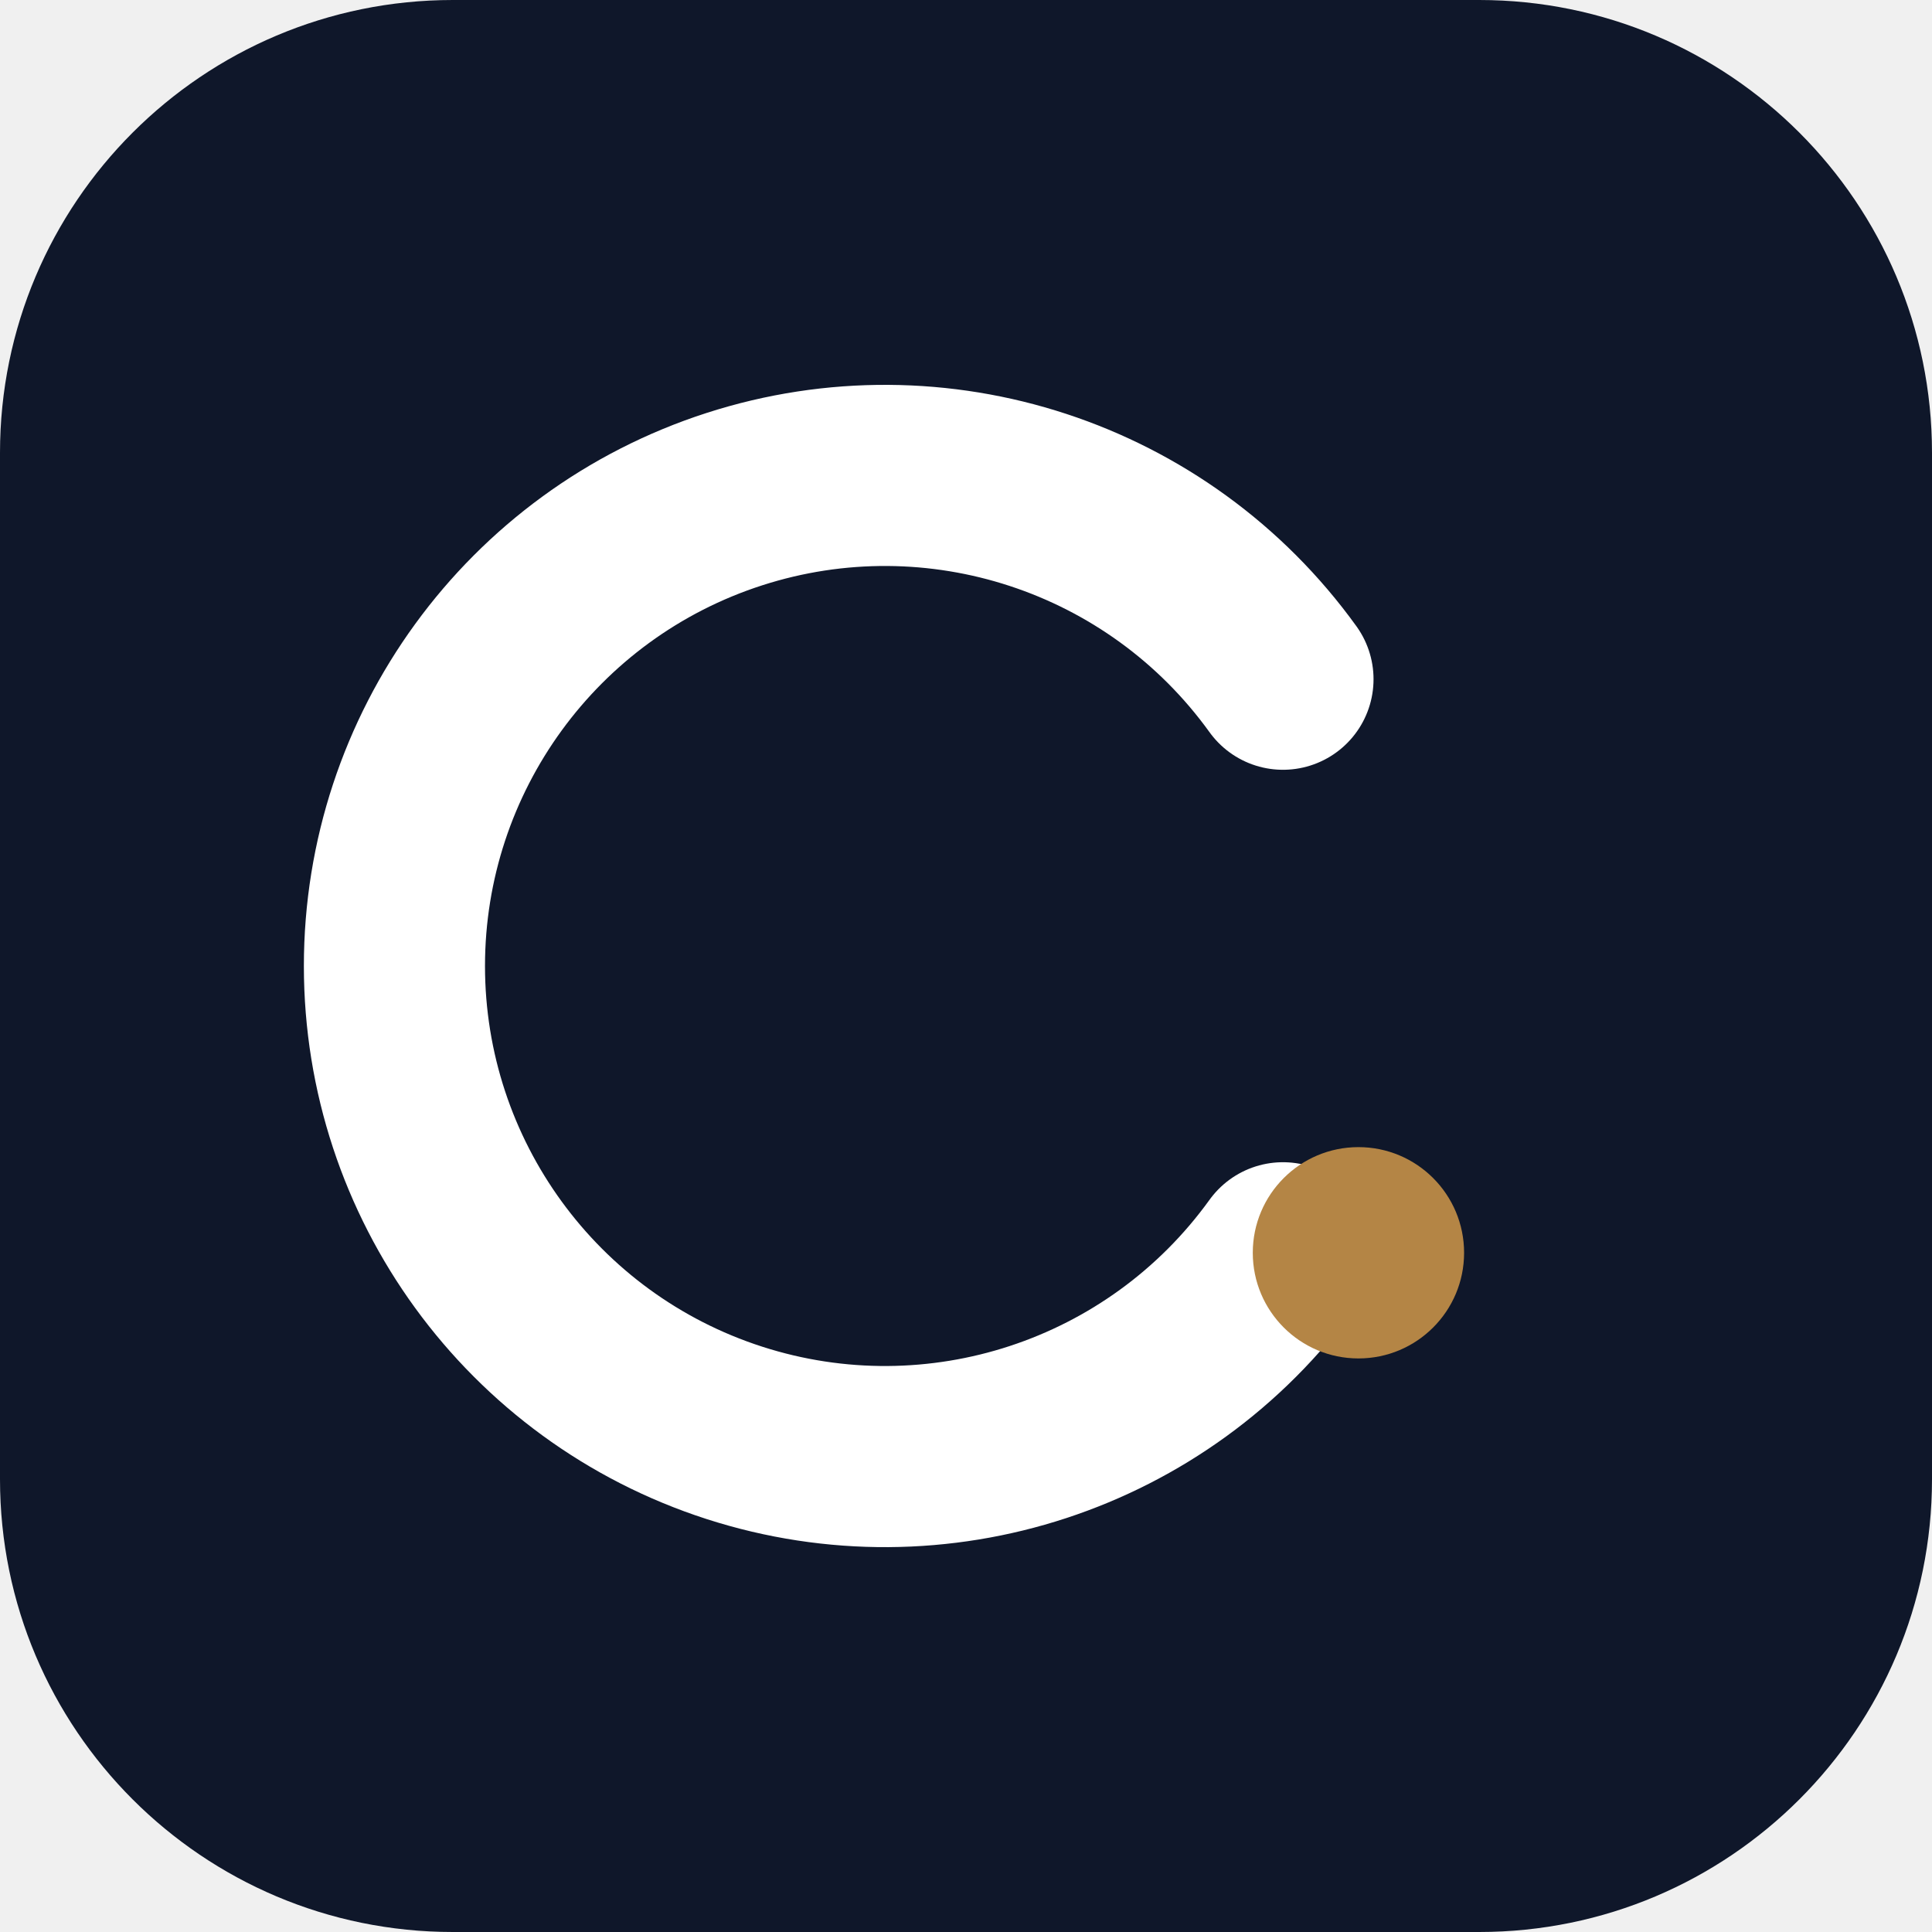
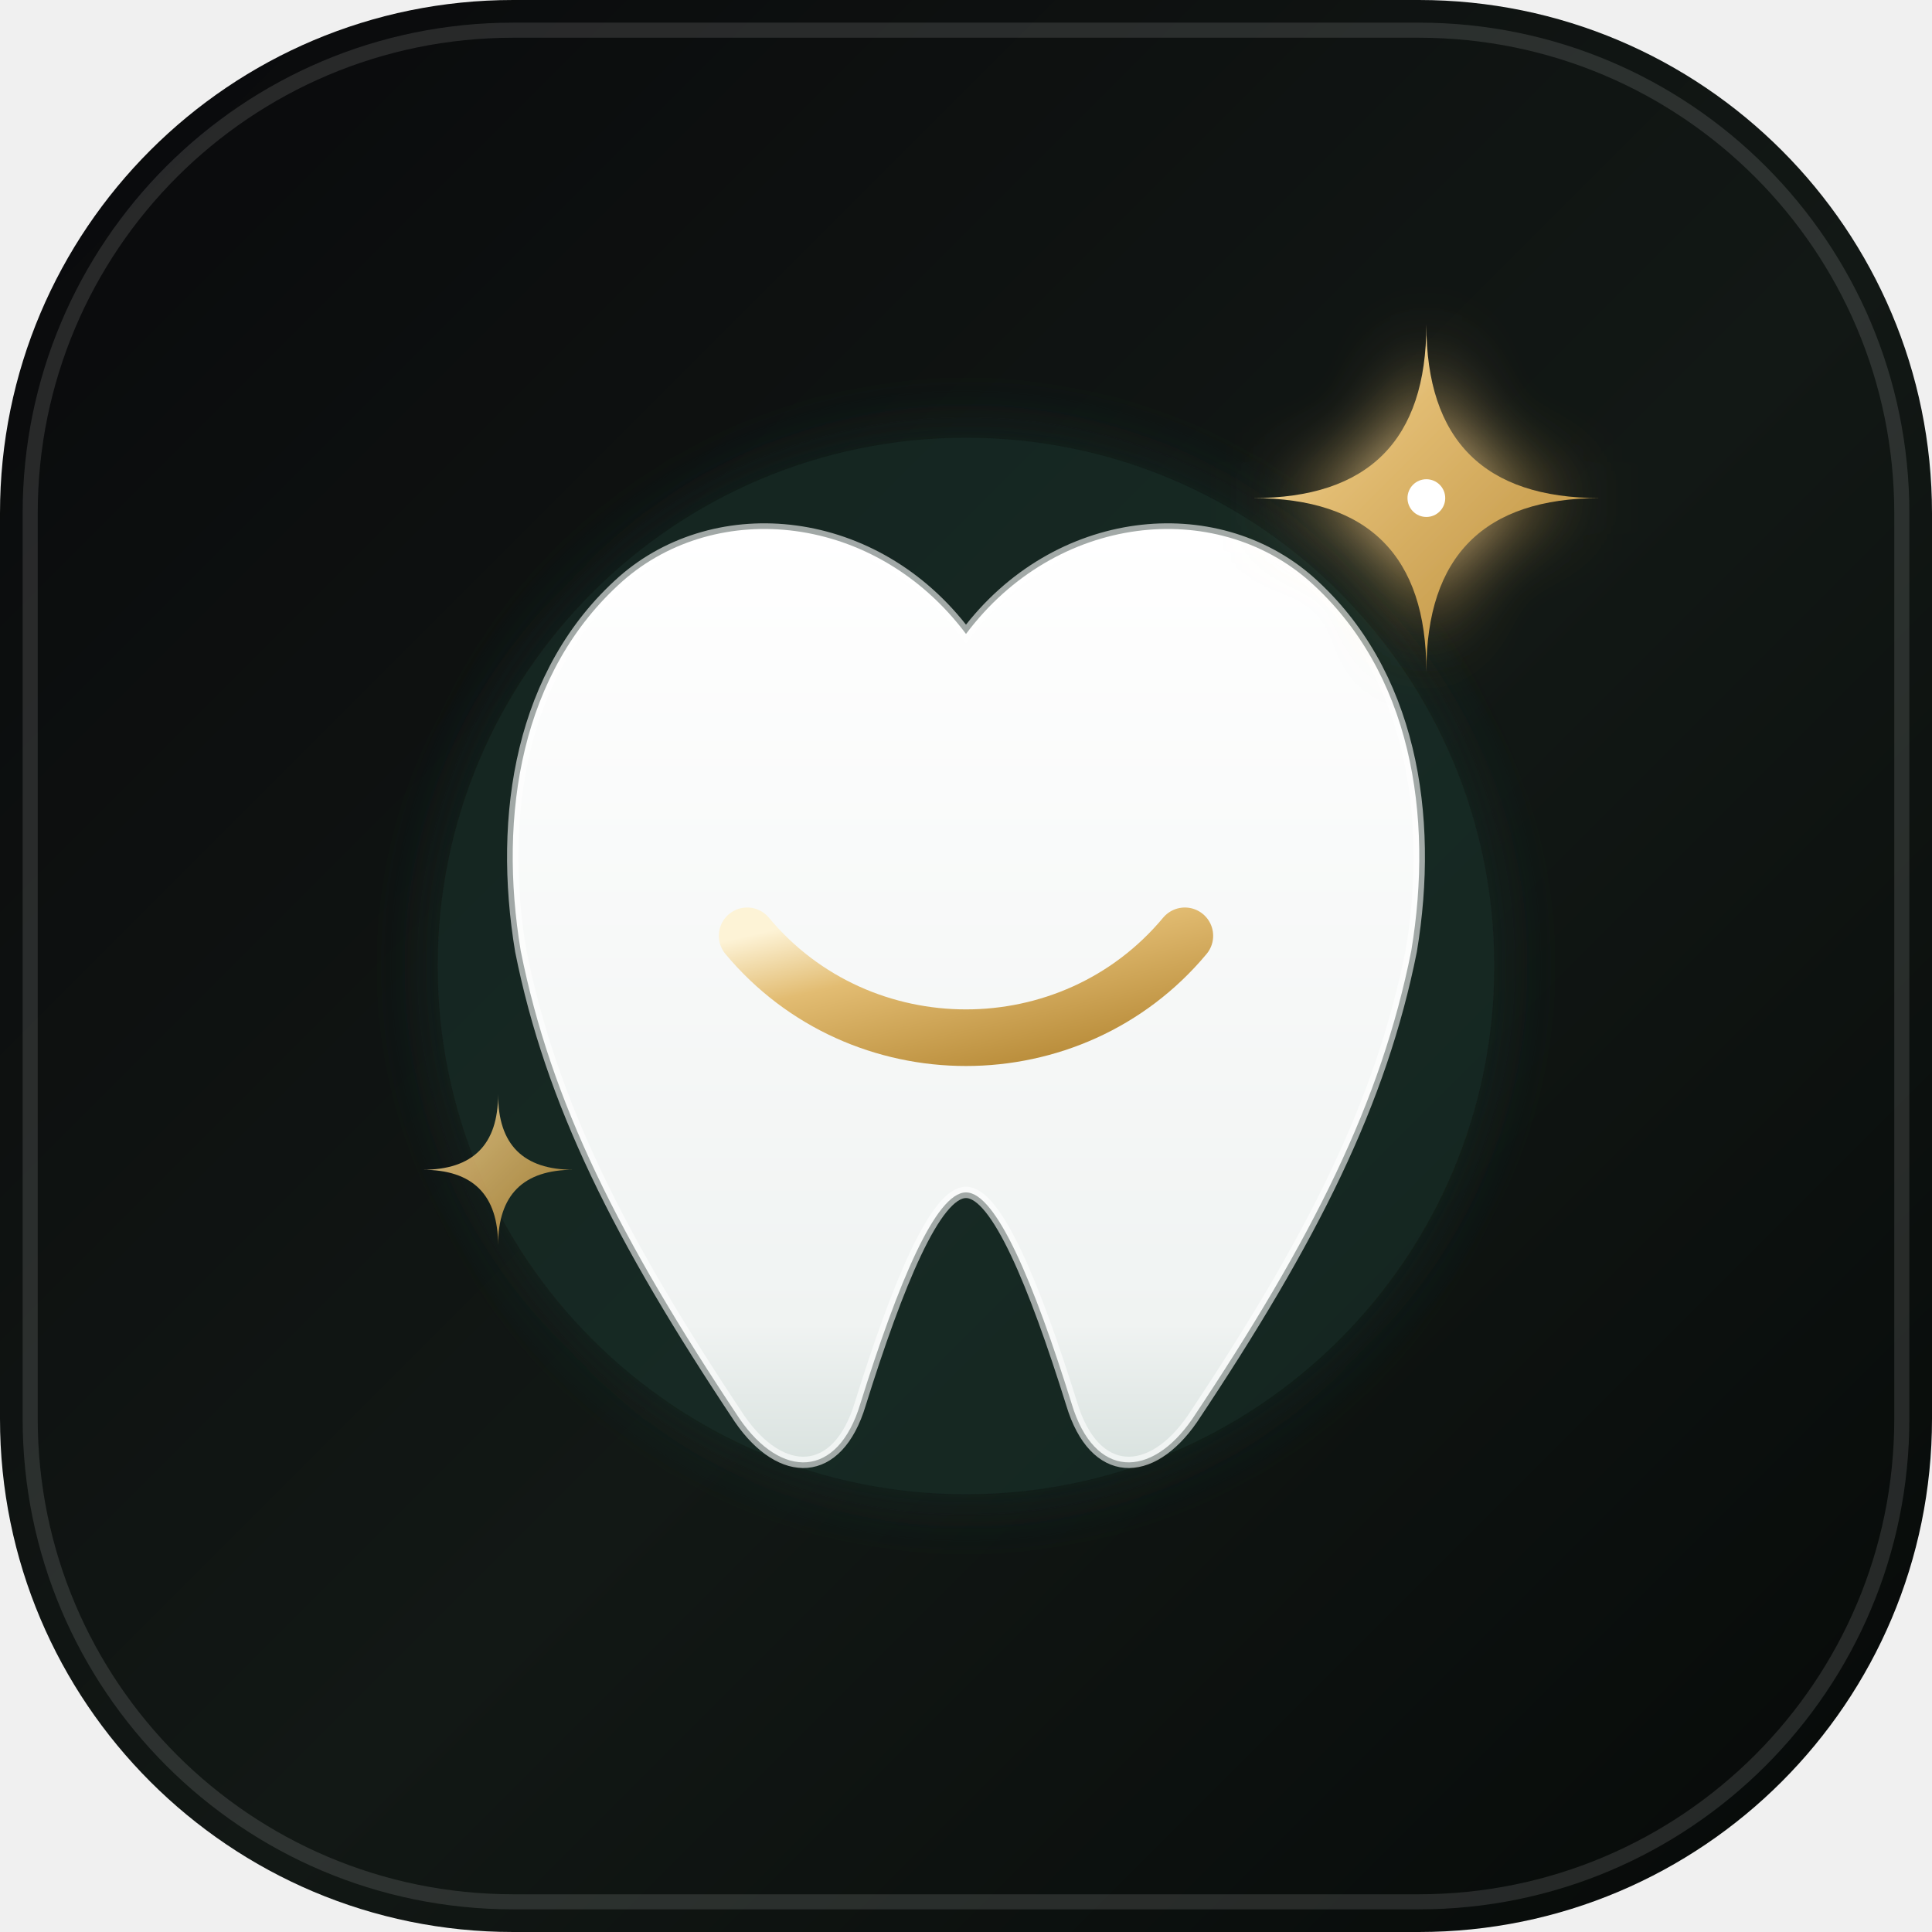
- <svg xmlns="http://www.w3.org/2000/svg" viewBox="0 0 512 512">
-   <rect width="512" height="512" rx="120" fill="#0f172a" />
-   <path d="M 340 180 A 130 130 0 1 0 340 332" fill="none" stroke="#ffffff" stroke-width="48" stroke-linecap="round" />
-   <circle cx="360" cy="332" r="28" fill="#b48545" />
+ <svg xmlns="http://www.w3.org/2000/svg" viewBox="0 0 512 512" width="512" height="512">
+   <defs>
+     <linearGradient id="auraBg" x1="0%" y1="0%" x2="100%" y2="100%">
+       <stop offset="0%" stop-color="#09090b" />
+       <stop offset="55%" stop-color="#121815" />
+       <stop offset="100%" stop-color="#060908" />
+     </linearGradient>
+     <linearGradient id="auraGold" x1="0%" y1="0%" x2="100%" y2="100%">
+       <stop offset="0%" stop-color="#fdf3d6" />
+       <stop offset="35%" stop-color="#e2bc72" />
+       <stop offset="100%" stop-color="#b68936" />
+     </linearGradient>
+     <linearGradient id="toothGrad" x1="0%" y1="0%" x2="0%" y2="100%">
+       <stop offset="0%" stop-color="#ffffff" />
+       <stop offset="85%" stop-color="#f0f3f2" />
+       <stop offset="100%" stop-color="#d9e2df" />
+     </linearGradient>
+     <filter id="auraGlow" x="-20%" y="-20%" width="140%" height="140%">
+       <feGaussianBlur stdDeviation="10" result="blur" />
+       <feComposite in="SourceGraphic" in2="blur" operator="over" />
+     </filter>
+   </defs>
+   <rect width="512" height="512" rx="136" fill="url(#auraBg)" />
+   <rect width="496" height="496" x="8" y="8" rx="128" fill="none" stroke="rgba(255,255,255,0.12)" stroke-width="4" />
+   <circle cx="256" cy="256" r="140" fill="#1e3d34" opacity="0.45" filter="url(#auraGlow)" />
+   <path d="M 256 168        C 232 136 190 132 165 154        C 138 178 132 216 138 252        C 146 292 164 328 196 376        C 207 392 222 392 228 372        C 238 340 248 316 256 316        C 264 316 274 340 284 372        C 290 392 305 392 316 376        C 348 328 366 292 374 252        C 380 216 374 178 347 154        C 322 132 280 136 256 168 Z" fill="url(#toothGrad)" stroke="rgba(255,255,255,0.6)" stroke-width="3" />
+   <path d="M 198 248 C 228 284 284 284 314 248" fill="none" stroke="url(#auraGold)" stroke-width="15" stroke-linecap="round" />
+   <g filter="url(#auraGlow)">
+     <path d="M 378 86          Q 378 132 424 132          Q 378 132 378 178          Q 378 132 332 132          Q 378 132 378 86 Z" fill="url(#auraGold)" />
+     <circle cx="378" cy="132" r="5" fill="#ffffff" />
+   </g>
+   <path d="M 132 290        Q 132 310 152 310        Q 132 310 132 330        Q 132 310 112 310        Q 132 310 132 290 Z" fill="url(#auraGold)" opacity="0.85" />
</svg>
